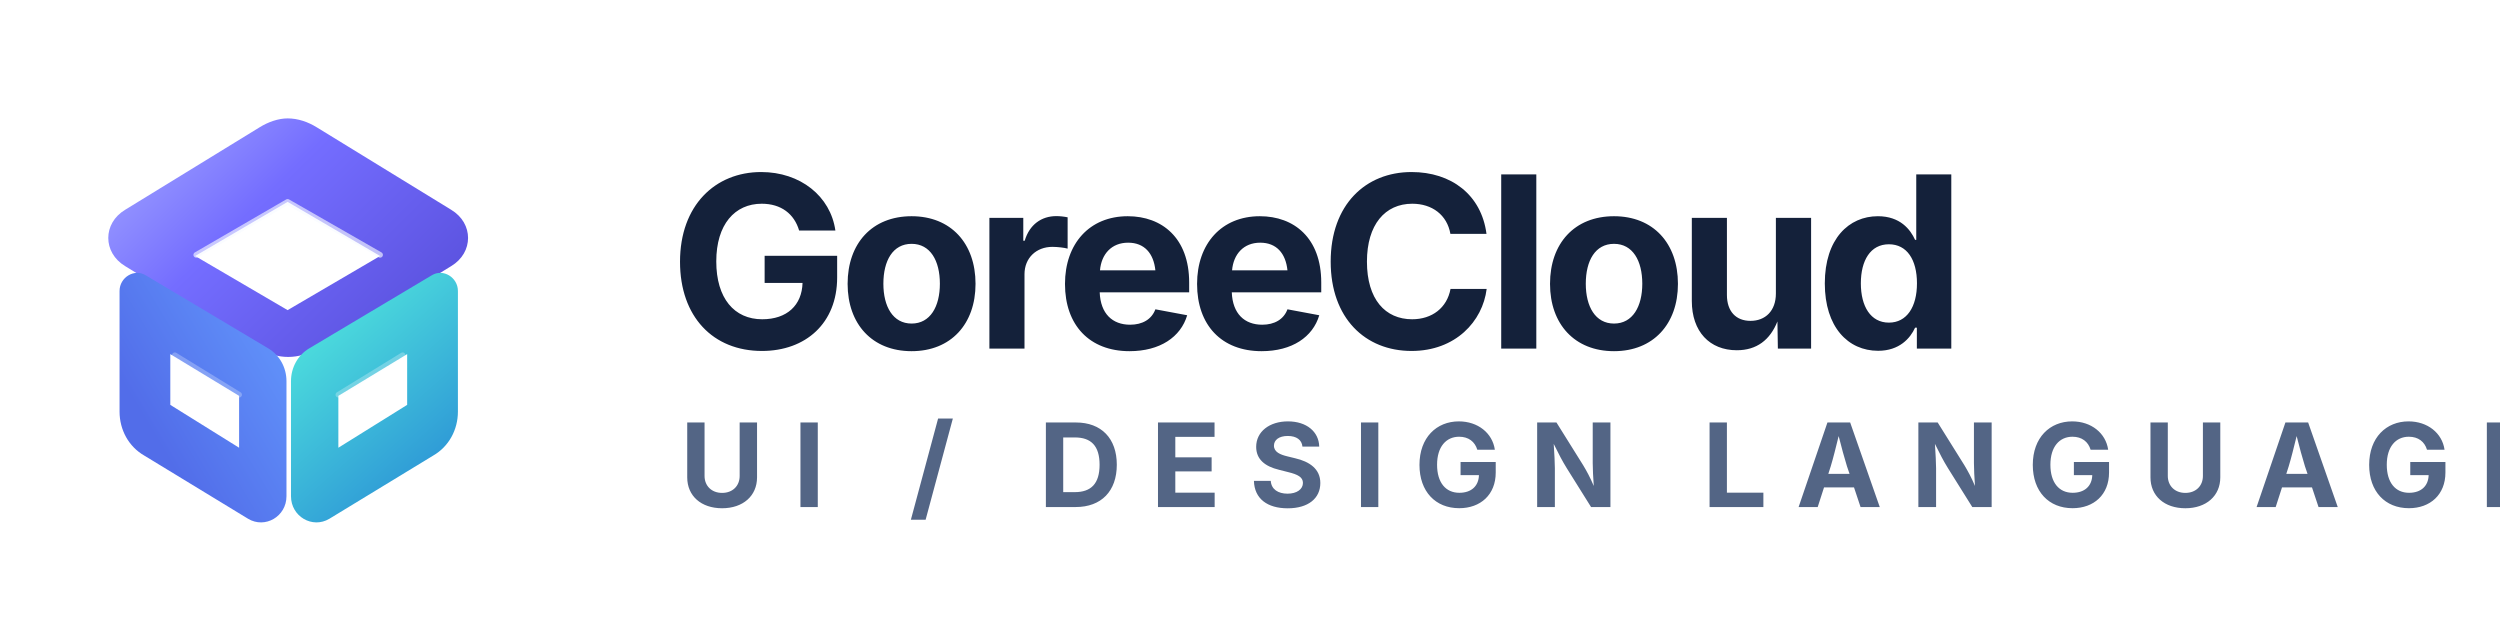
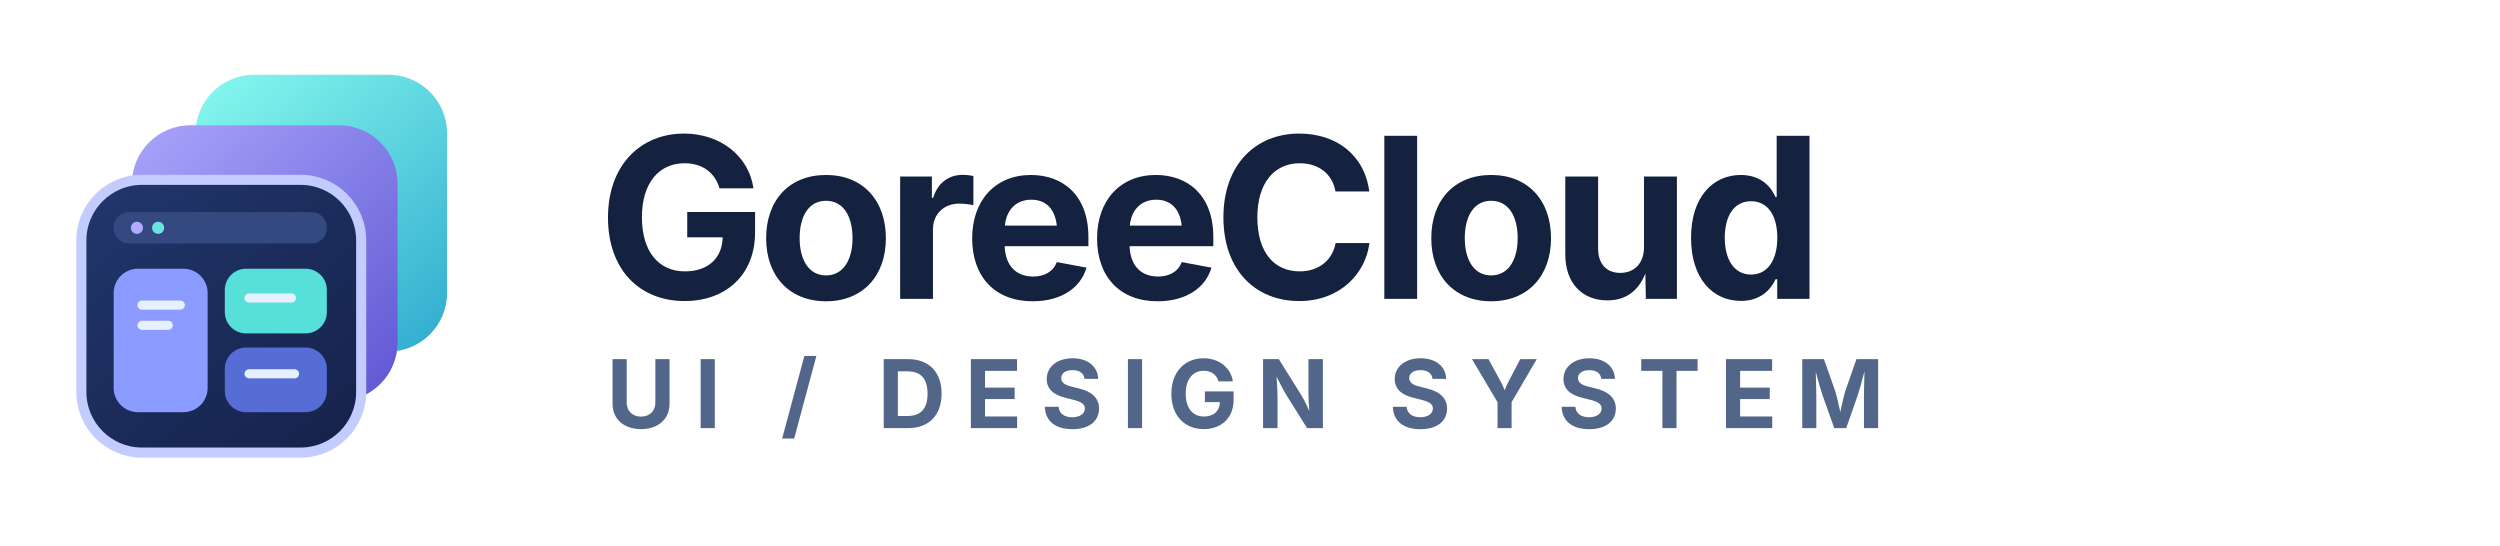
- <svg xmlns="http://www.w3.org/2000/svg" viewBox="0 0 710 180" role="img" aria-labelledby="title desc">
-   <svg x="0" y="8" width="164" height="164" viewBox="0 0 512 512">
+ <svg xmlns="http://www.w3.org/2000/svg" viewBox="0 0 870 190" role="img" aria-labelledby="title desc">
+   <svg x="3" y="0" width="180" height="180" viewBox="0 0 512 512">
    <defs>
-       <linearGradient id="violet" x1="84" y1="84" x2="382" y2="386" gradientUnits="userSpaceOnUse">
-         <stop stop-color="#A9AEFF" />
-         <stop offset=".36" stop-color="#746DFF" />
-         <stop offset="1" stop-color="#4D43CD" />
+       <linearGradient id="gcui-lagoon" x1="170" y1="60" x2="440" y2="380" gradientUnits="userSpaceOnUse">
+         <stop stop-color="#8CFFF0" />
+         <stop offset="1" stop-color="#28A4CC" />
      </linearGradient>
-       <linearGradient id="cyan" x1="156" y1="122" x2="414" y2="416" gradientUnits="userSpaceOnUse">
-         <stop stop-color="#99FFF0" />
-         <stop offset=".45" stop-color="#4FE3DD" />
-         <stop offset="1" stop-color="#2789D5" />
+       <linearGradient id="gcui-iris" x1="96" y1="100" x2="400" y2="420" gradientUnits="userSpaceOnUse">
+         <stop stop-color="#B0ADFF" />
+         <stop offset="1" stop-color="#5850CF" />
      </linearGradient>
-       <linearGradient id="blue" x1="94" y1="290" x2="378" y2="120" gradientUnits="userSpaceOnUse">
-         <stop stop-color="#526DE9" />
-         <stop offset=".52" stop-color="#649BFE" />
-         <stop offset="1" stop-color="#B9DAFF" />
+       <linearGradient id="gcui-tile" x1="40" y1="130" x2="355" y2="500" gradientUnits="userSpaceOnUse">
+         <stop stop-color="#243A72" />
+         <stop offset="1" stop-color="#131F46" />
      </linearGradient>
    </defs>
-     <g stroke-linejoin="round" stroke-linecap="round">
-       <path d="M255 80c9 0 18 3 26 8l119 73c20 12 20 38 0 50l-119 73c-16 10-35 10-51 0l-119-73c-20-12-20-38 0-50l119-73c8-5 17-8 25-8Zm0 74-82 48 82 48 82-48-82-48Z" fill="url(#violet)" fill-rule="evenodd" />
-       <path d="M106 233c0-12 13-20 23-14l109 65c10 6 16 17 16 29v102c0 18-19 29-34 20l-92-56c-14-8-22-23-22-39V233Zm45 56v45l61 38v-46l-61-37Z" fill="url(#blue)" fill-rule="evenodd" />
-       <path d="M406 233c0-12-13-20-23-14l-109 65c-10 6-16 17-16 29v102c0 18 19 29 34 20l92-56c14-8 22-23 22-39V233Zm-45 56-61 37v46l61-38v-45Z" fill="url(#cyan)" fill-rule="evenodd" />
-       <path d="m174 201 81-47 82 47" fill="none" stroke="#F7FAFF" stroke-opacity=".64" stroke-width="5" />
-       <path d="m155 290 57 35M357 290l-57 35" fill="none" stroke="#F7FAFF" stroke-opacity=".28" stroke-width="5" />
+     <g stroke-linejoin="round">
+       <rect x="185" y="74" width="249" height="274" rx="58" fill="url(#gcui-lagoon)" />
+       <rect x="122" y="124" width="263" height="273" rx="58" fill="url(#gcui-iris)" />
+       <rect x="72" y="178" width="277" height="270" rx="60" fill="url(#gcui-tile)" stroke="#C3CCFF" stroke-width="10" />
+       <rect x="104" y="210" width="211" height="31" rx="15" fill="#344980" />
+       <circle cx="127" cy="225.5" r="6" fill="#B4ABFF" />
+       <circle cx="148" cy="225.5" r="6" fill="#68E4DC" />
+       <rect x="104" y="266" width="93" height="142" rx="24" fill="#8C9BFF" />
+       <rect x="214" y="266" width="101" height="64" rx="21" fill="#57E0D9" />
+       <rect x="214" y="344" width="101" height="64" rx="21" fill="#556DD5" />
+       <path d="M132 302h38M132 322h26M238 295h42M238 370h45" fill="none" stroke="#E7F0FF" stroke-width="9" stroke-linecap="round" />
    </g>
  </svg>
-   <text x="190" y="99" font-family="system-ui,-apple-system,Segoe UI,sans-serif" font-weight="750" font-size="68" letter-spacing="-3" fill="#14213A">GoreeCloud</text>
-   <text x="193" y="144" font-family="system-ui,-apple-system,Segoe UI,sans-serif" font-weight="700" font-size="33" letter-spacing="8" fill="#536585">UI / DESIGN LANGUAGE</text>
+   <g font-family="system-ui,-apple-system,Segoe UI,sans-serif">
+     <text x="208" y="104" font-size="78" font-weight="750" letter-spacing="-3" fill="#14213F">GoreeCloud</text>
+     <text x="211" y="149" font-size="33" font-weight="720" letter-spacing="6.5" fill="#52668A">UI / DESIGN SYSTEM</text>
+   </g>
</svg>
